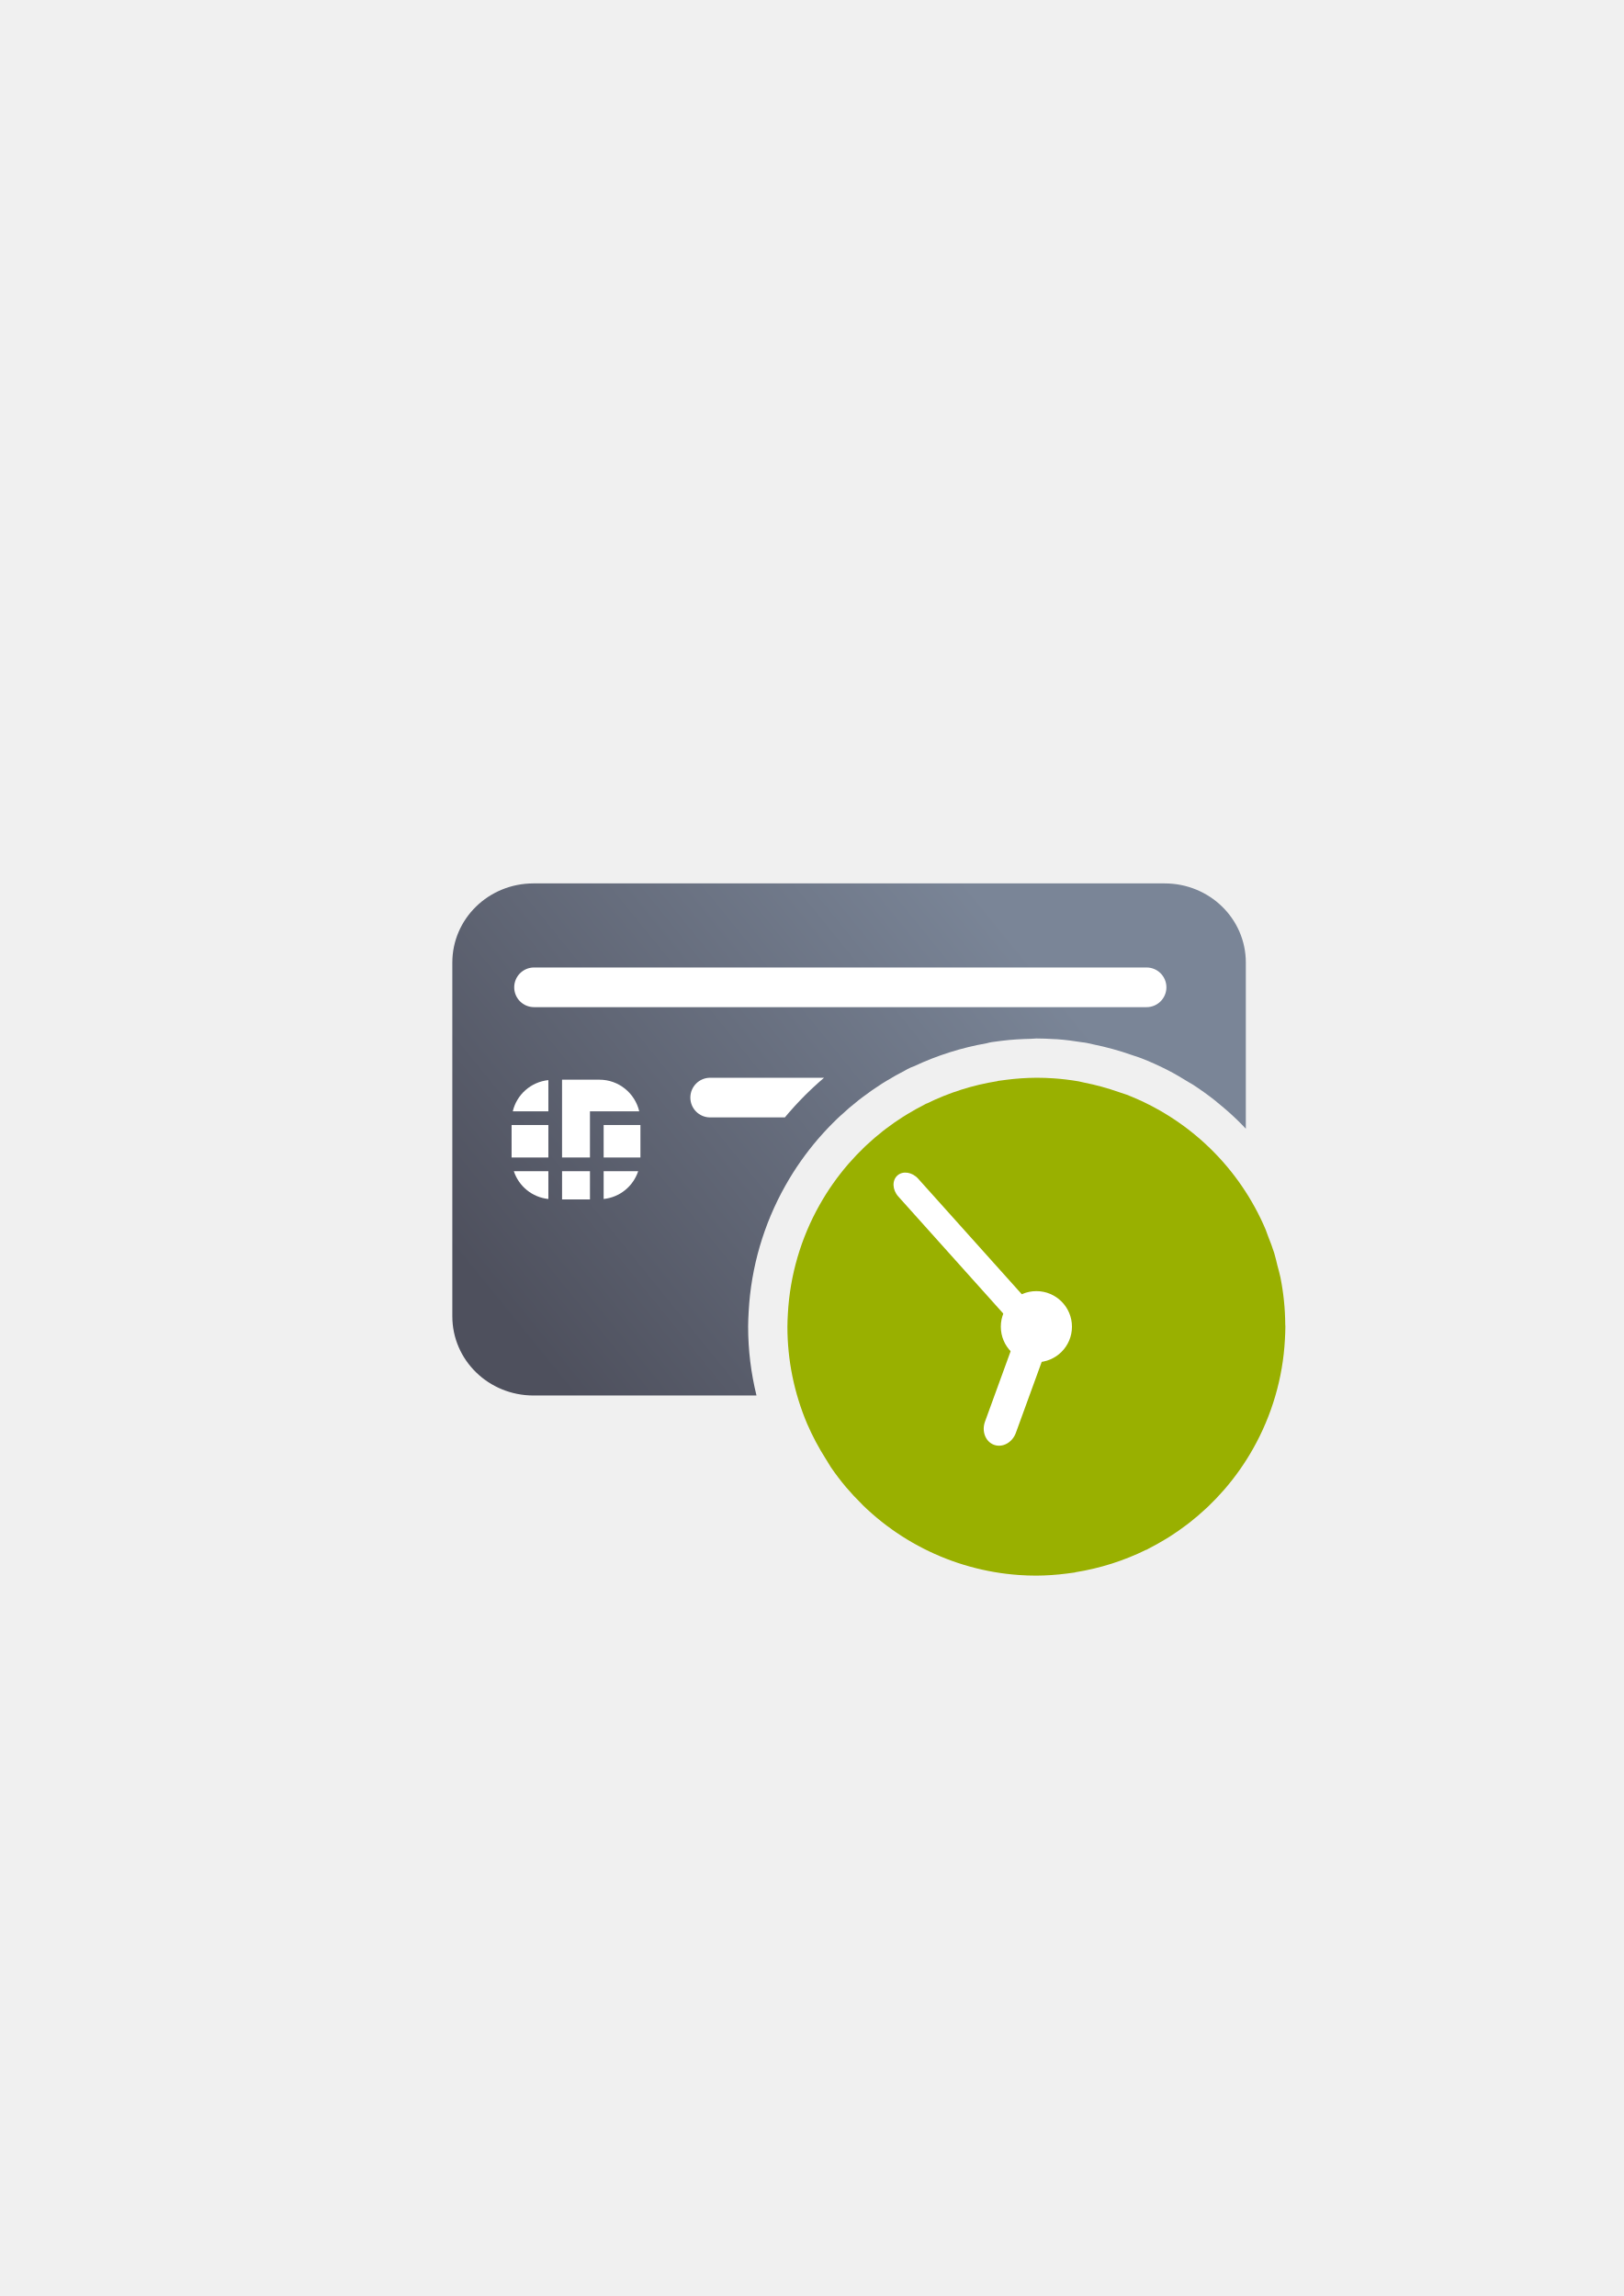
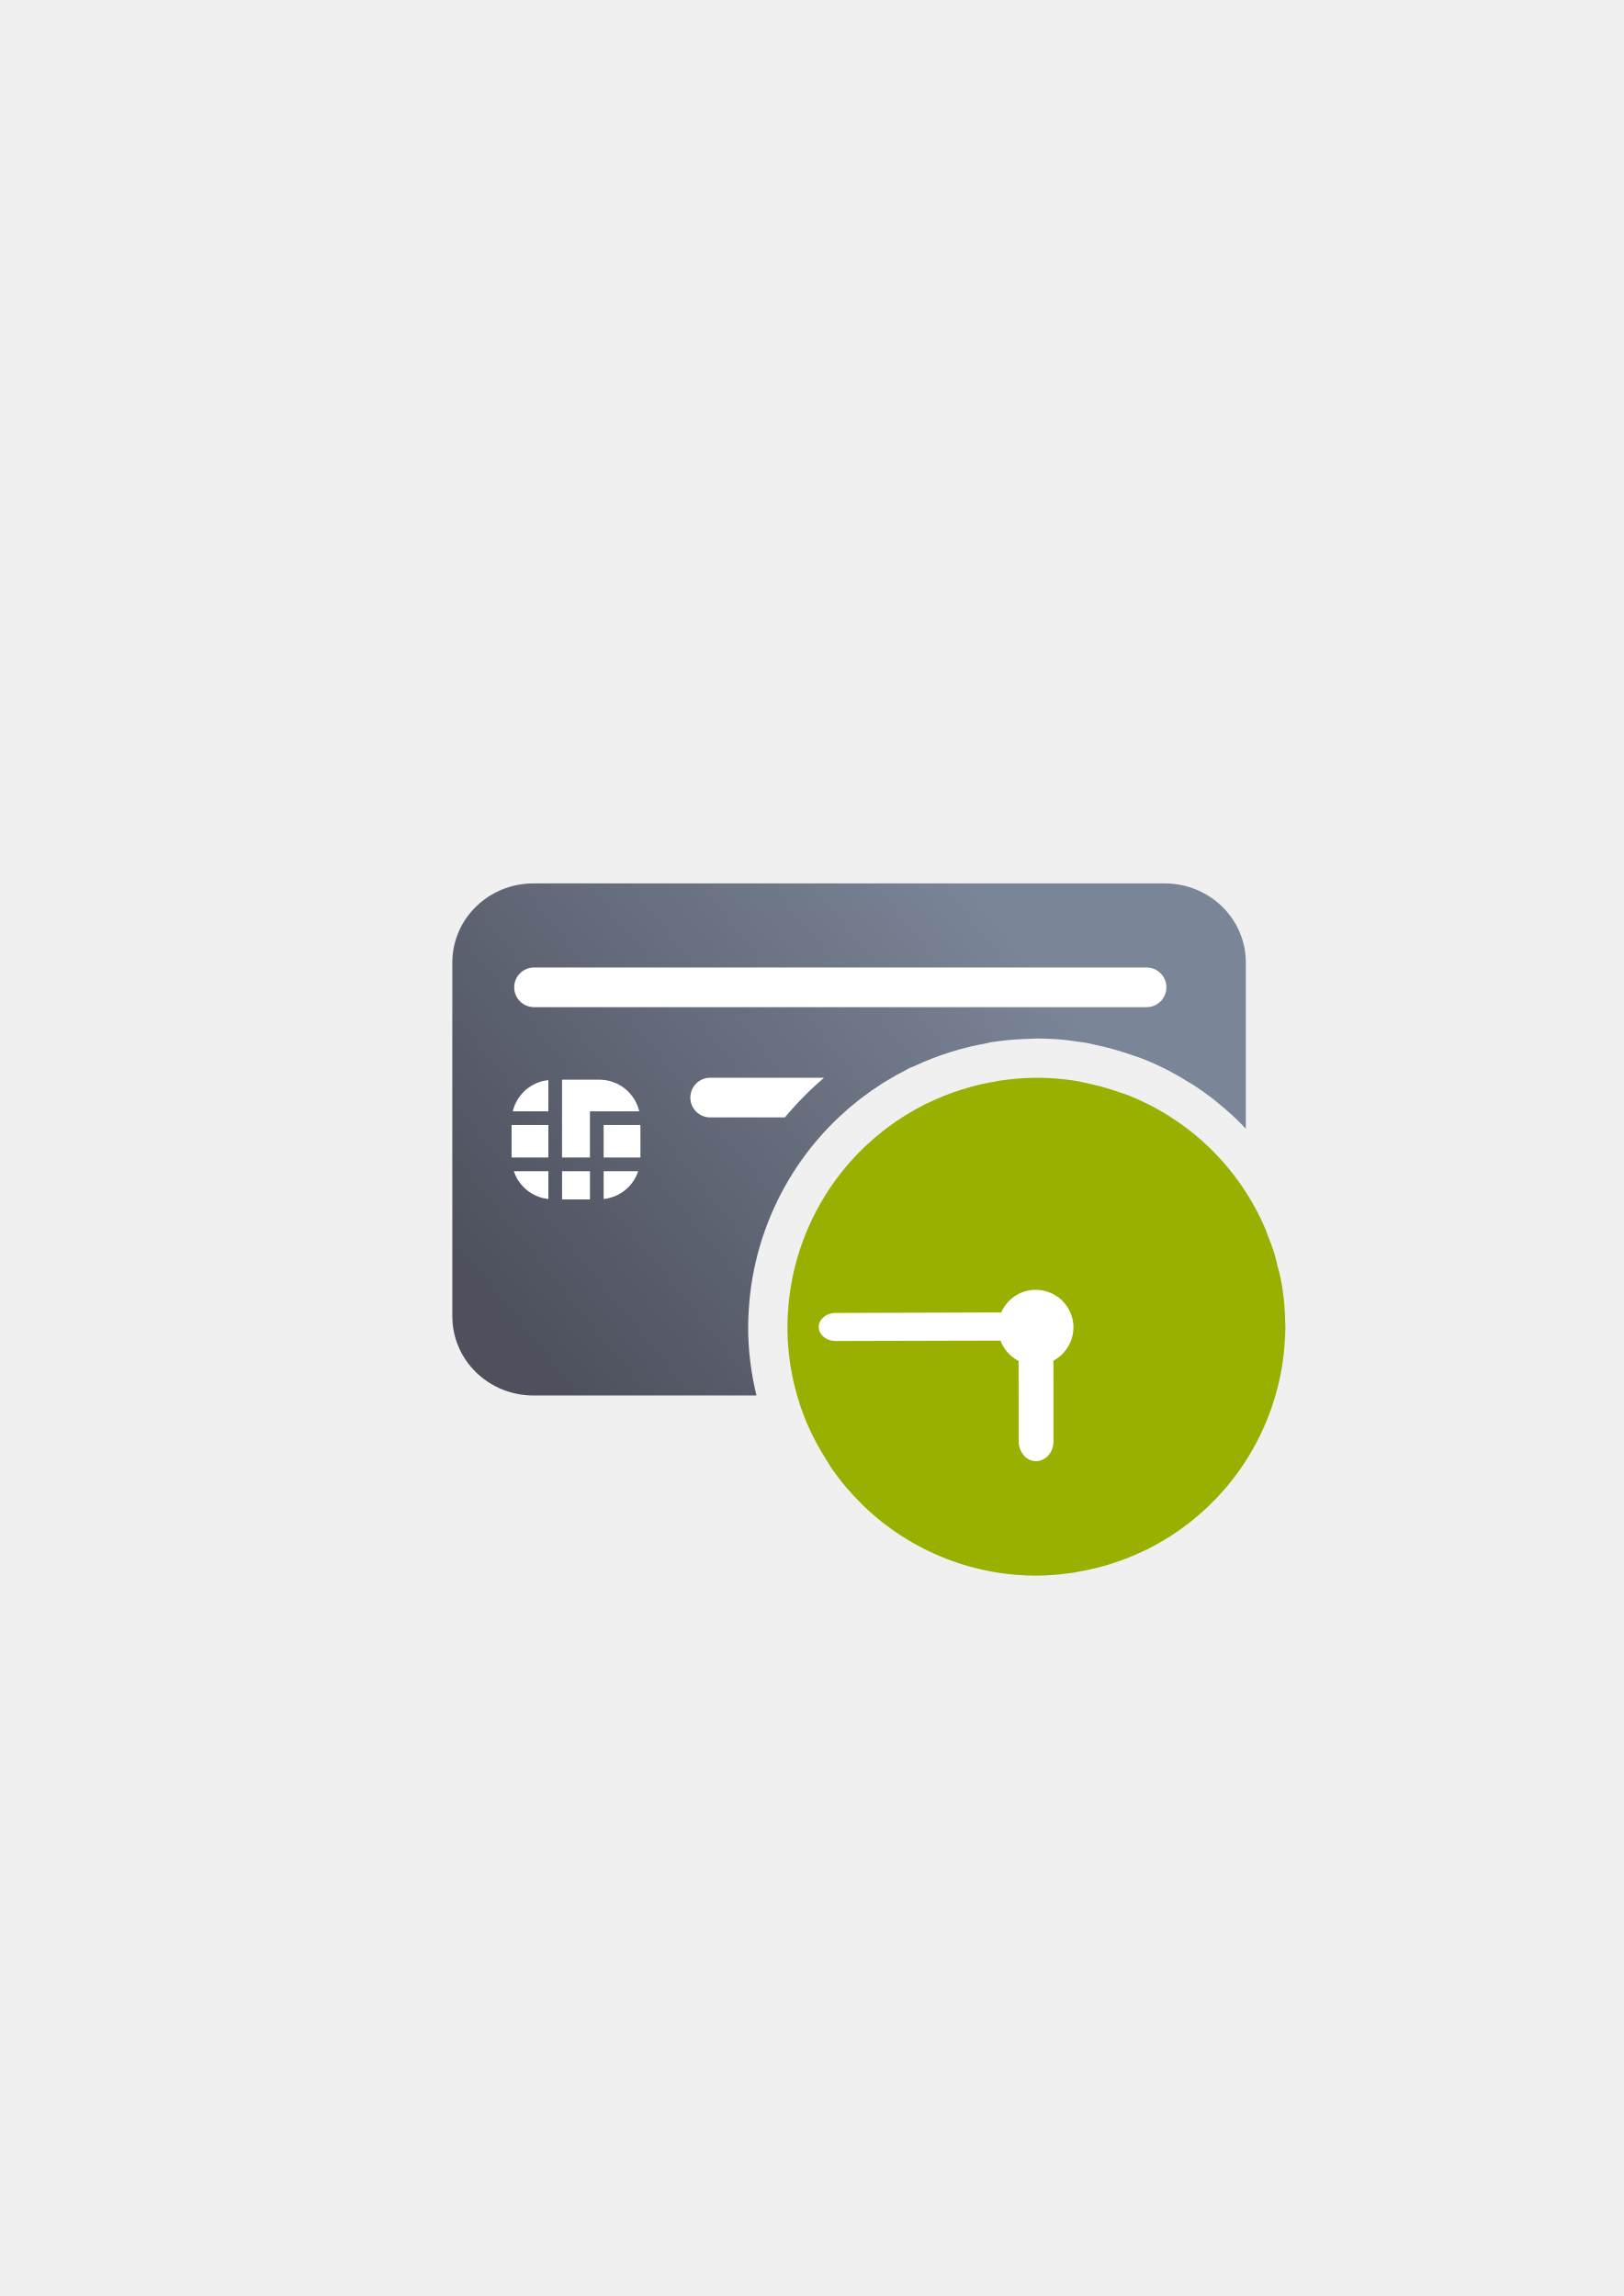
<svg xmlns="http://www.w3.org/2000/svg" xmlns:xlink="http://www.w3.org/1999/xlink" width="210mm" height="297mm" viewBox="0 0 744.094 1052.362" id="svg2" version="1.1">
  <defs id="defs4">
    <linearGradient xlink:href="#linearGradient4321" id="linearGradient4208" x1="226.846" y1="638.235" x2="454.331" y2="458.068" gradientUnits="userSpaceOnUse" gradientTransform="matrix(1.009587,0,0,0.9848049,-2.17526,-30.91457)" />
    <linearGradient id="linearGradient4321">
      <stop id="stop4323" offset="0" style="stop-color:#4e505d;stop-opacity:1;" />
      <stop id="stop4325" offset="1" style="stop-color:#7a8597;stop-opacity:1" />
    </linearGradient>
  </defs>
  <g id="layer1">
-     <g id="g4276">
-       <rect y="322.345" x="189.107" height="400" width="400" id="rect3336" style="fill:none;fill-rule:evenodd;stroke:none;stroke-width:1px;stroke-linecap:butt;stroke-linejoin:miter;stroke-opacity:1" />
-       <rect y="322.184" x="189.128" height="400" width="400" id="rect3336-4" style="fill:none;fill-rule:evenodd;stroke:none;stroke-width:1px;stroke-linecap:butt;stroke-linejoin:miter;stroke-opacity:1" />
-       <path id="rect3789" d="m 244.525,404.904 c -20.63,0 -37.238,16.199 -37.238,36.322 l 0,162.072 c 0,20.123 16.609,36.324 37.238,36.324 l 102.152,0 c -2.532,-10.298 -3.83,-20.886 -3.83,-31.541 a 18.002,18.002 0 0 1 0,-0.166 c 0.021,-2.276 0.104,-4.551 0.242,-6.822 1.106,-20.29 6.877,-40.054 16.867,-57.75 a 18.002,18.002 0 0 0 0.002,-0.002 c 2.126,-3.777 4.437,-7.448 6.924,-10.998 a 18.002,18.002 0 0 1 0.104,-0.145 c 0.057,-0.079 0.113,-0.158 0.17,-0.236 2.415,-3.423 4.991,-6.728 7.721,-9.906 a 18.002,18.002 0 0 1 0.084,-0.098 c 0.166,-0.19 0.333,-0.381 0.5,-0.57 l 0.004,-0.004 c 2.643,-3.035 5.424,-5.947 8.332,-8.729 a 18.002,18.002 0 0 1 0.092,-0.09 c 0.328,-0.309 0.658,-0.615 0.988,-0.92 2.788,-2.609 5.688,-5.096 8.691,-7.453 a 18.002,18.002 0 0 1 0.1,-0.078 c 0.526,-0.407 1.054,-0.808 1.586,-1.207 0.008,-0.006 0.017,-0.012 0.025,-0.018 2.869,-2.179 5.822,-4.24 8.859,-6.178 a 18.002,18.002 0 0 1 0.121,-0.076 c 0.735,-0.461 1.477,-0.913 2.221,-1.359 2.689,-1.639 5.441,-3.169 8.24,-4.611 0.389,-0.22 0.778,-0.439 1.17,-0.654 a 18.002,18.002 0 0 1 2.949,-1.289 c 10.615,-4.987 21.834,-8.54 33.387,-10.562 a 18.002,18.002 0 0 1 2.264,-0.512 c 1.442,-0.217 2.889,-0.407 4.338,-0.576 4.645,-0.6 9.324,-0.85 14.006,-0.953 a 18.002,18.002 0 0 1 0.551,-0.059 l -0.006,0.021 c 0.405,-0.007 0.807,-0.078 1.213,-0.082 a 18.002,18.002 0 0 1 0.352,-0.018 c 2.693,9e-5 5.383,0.121 8.07,0.285 l 1.273,0.045 a 18.002,18.002 0 0 1 0.004,0 c 3.905,0.277 7.788,0.794 11.652,1.416 a 18.002,18.002 0 0 1 0.941,0.113 c 0.17,0.029 0.342,0.033 0.512,0.062 l -0.27,-0.023 a 18.002,18.002 0 0 1 0.965,0.156 c 0.966,0.206 1.929,0.423 2.891,0.65 6.001,1.217 11.914,2.838 17.689,4.875 l 0.01,0.004 c 1.195,0.382 2.387,0.772 3.57,1.188 l -0.119,-0.019 a 18.002,18.002 0 0 1 0.68,0.225 c 4.097,1.593 8.113,3.392 12.031,5.385 0.006,0.003 0.013,0.005 0.019,0.008 a 18.002,18.002 0 0 1 0.006,0.004 c 3.386,1.724 6.658,3.661 9.883,5.67 a 18.002,18.002 0 0 1 0.008,0.004 18.002,18.002 0 0 1 1.561,0.895 c 3.705,2.379 7.291,4.944 10.74,7.682 a 18.002,18.002 0 0 0 0.002,0.002 18.002,18.002 0 0 1 0.762,0.668 c 3.164,2.551 6.238,5.213 9.154,8.045 a 18.002,18.002 0 0 0 0.002,0 18.002,18.002 0 0 1 0.019,0.021 c 1.34,1.302 2.645,2.638 3.928,3.996 l 0,-76.111 c 0,-20.123 -16.607,-36.322 -37.236,-36.322 l -289.166,0 z M 475.033,511.986 c -3.885,0.029 -7.764,0.293 -11.617,0.791 a 18.002,18.002 0 0 1 -0.25,0.029 c -0.774,0.089 -1.545,0.201 -2.316,0.309 a 18.002,18.002 0 0 1 -0.867,0.182 c -9.537,1.508 -18.793,4.445 -27.455,8.711 a 18.002,18.002 0 0 1 -0.631,0.289 18.002,18.002 0 0 1 -0.234,0.125 c -2.203,1.12 -4.361,2.323 -6.471,3.609 a 18.002,18.002 0 0 1 -0.127,0.076 c -0.532,0.319 -1.062,0.644 -1.588,0.973 -2.207,1.409 -4.357,2.906 -6.441,4.49 a 18.002,18.002 0 0 1 -0.107,0.082 c -0.393,0.294 -0.783,0.592 -1.172,0.893 -2.171,1.706 -4.267,3.502 -6.283,5.389 a 18.002,18.002 0 0 1 -0.1,0.092 c -0.24,0.221 -0.479,0.444 -0.717,0.668 -2.11,2.018 -4.126,4.132 -6.043,6.334 a 18.002,18.002 0 0 1 -0.084,0.096 c -0.114,0.129 -0.229,0.259 -0.342,0.389 -0.005,0.005 -0.008,0.011 -0.012,0.016 -1.981,2.307 -3.852,4.705 -5.605,7.189 a 18.002,18.002 0 0 1 -0.104,0.148 c -0.039,0.054 -0.078,0.108 -0.117,0.162 -1.802,2.574 -3.478,5.234 -5.02,7.973 a 18.002,18.002 0 0 1 -0.34,0.578 l 0.316,-0.535 c -7.273,12.882 -11.472,27.267 -12.273,42.039 a 18.002,18.002 0 0 1 -0.008,0.135 c -0.101,1.635 -0.159,3.274 -0.176,4.912 0.005,10.737 1.816,21.38 5.33,31.494 l 149.512,0 c 20.385,0 36.832,-15.822 37.219,-35.613 -0.2,-4.99 -0.787,-9.958 -1.758,-14.859 -0.332,-1.43 -0.69,-2.855 -1.088,-4.268 a 18.002,18.002 0 0 1 -0.221,-0.865 c -0.336,-1.469 -0.715,-2.928 -1.119,-4.379 -0.697,-2.129 -1.458,-4.236 -2.303,-6.311 a 18.002,18.002 0 0 1 -0.318,-0.842 c -0.236,-0.675 -0.485,-1.346 -0.736,-2.016 -1.226,-2.883 -2.584,-5.708 -4.086,-8.457 a 18.002,18.002 0 0 1 -0.002,-0.006 c -0.002,-0.004 -0.006,-0.008 -0.008,-0.012 -1.534,-2.807 -3.206,-5.536 -5.012,-8.176 -1.806,-2.64 -3.743,-5.188 -5.803,-7.635 a 18.002,18.002 0 0 1 -0.012,-0.012 c -2.064,-2.45 -4.247,-4.796 -6.545,-7.027 a 18.002,18.002 0 0 1 -0.004,-0.002 c -2.298,-2.232 -4.704,-4.349 -7.213,-6.34 a 18.002,18.002 0 0 0 -0.002,0 c -2.504,-1.987 -5.107,-3.848 -7.797,-5.576 a 18.002,18.002 0 0 1 -0.019,-0.012 c -2.695,-1.731 -5.475,-3.326 -8.33,-4.779 l 0.113,0.057 a 18.002,18.002 0 0 1 -0.113,-0.059 c -2.793,-1.421 -5.658,-2.694 -8.576,-3.836 -0.884,-0.306 -1.77,-0.606 -2.662,-0.887 a 18.002,18.002 0 0 1 -0.592,-0.197 c -4.358,-1.537 -8.822,-2.757 -13.355,-3.652 a 18.002,18.002 0 0 1 -0.66,-0.145 c -0.535,-0.127 -1.07,-0.244 -1.607,-0.361 -3.092,-0.527 -6.207,-0.913 -9.336,-1.135 a 18.002,18.002 0 0 1 -0.006,0 c -2.232,-0.158 -4.47,-0.234 -6.707,-0.236 z" style="fill:url(#linearGradient4208);fill-opacity:1;stroke:none;stroke-width:16.954;stroke-linecap:round;stroke-linejoin:round;stroke-miterlimit:4;stroke-dasharray:none;stroke-dashoffset:0;stroke-opacity:1" />
-       <rect style="fill:#ffffff;fill-opacity:1" id="rect9" height="14.892" width="16.858" y="515.643" x="276.632" />
-       <rect style="fill:#ffffff;fill-opacity:1" id="rect11" height="14.892" width="16.856" y="515.643" x="234.445" />
-       <path style="fill:#ffffff;fill-opacity:1" id="path13" d="m 251.301,549.556 0,-12.74 -15.827,0 c 2.281,6.887 8.378,11.955 15.827,12.74 z" />
-       <rect style="fill:#ffffff;fill-opacity:1" id="rect15" height="12.938" width="12.786" y="536.816" x="257.577" />
-       <path style="fill:#ffffff;fill-opacity:1" id="path17" d="m 292.46,536.815 -15.828,0 0,12.74 c 7.449,-0.785 13.546,-5.853 15.828,-12.74 z" />
-       <path style="fill:#ffffff;fill-opacity:1" id="path19" d="m 270.362,509.371 3.141,0 3.129,0 16.312,0 c -1.954,-8.302 -9.367,-14.5 -18.272,-14.5 l -17.101,0 0,35.672 12.786,0 0,-21.172 0.005,0 z" />
-       <path style="fill:#ffffff;fill-opacity:1" id="path21" d="m 251.301,495.063 c -8.006,0.838 -14.504,6.63 -16.312,14.308 l 16.312,0 0,-14.308 z" />
-       <rect ry="9.09" y="443.444" x="235.647" height="18.18" width="298.88" id="rect4238" style="color:#252525;clip-rule:nonzero;display:inline;overflow:visible;visibility:visible;opacity:18000004;isolation:auto;mix-blend-mode:normal;color-interpolation:sRGB;color-interpolation-filters:linearRGB;solid-color:#252525;solid-opacity:1;fill:#ffffff;fill-opacity:1;fill-rule:nonzero;stroke:none;stroke-width:50;stroke-linecap:square;stroke-linejoin:round;stroke-miterlimit:4;stroke-dasharray:none;stroke-dashoffset:0;stroke-opacity:1;color-rendering:auto;image-rendering:auto;shape-rendering:auto;text-rendering:auto;enable-background:accumulate" />
-       <path id="rect4240" d="m 325.457,493.984 c -5.036,0 -9.09,4.054 -9.09,9.09 0,5.036 4.054,9.09 9.09,9.09 l 34.225,0 c 0.51,-0.613 1.018,-1.227 1.537,-1.832 0,0 0.002,-0.002 0.002,-0.002 0.044,-0.052 0.088,-0.103 0.133,-0.154 a 18.002,18.002 0 0 1 0.037,-0.043 c 0.168,-0.193 0.334,-0.382 0.498,-0.568 0.007,-0.008 0.015,-0.013 0.021,-0.021 0.002,-0.003 0.004,-0.006 0.006,-0.008 0.014,-0.016 0.029,-0.033 0.043,-0.049 a 18.002,18.002 0 0 1 0.012,-0.012 c 2.981,-3.418 6.114,-6.698 9.387,-9.828 a 18.002,18.002 0 0 1 0.184,-0.178 c 0.374,-0.353 0.717,-0.67 1.039,-0.967 1.651,-1.544 3.338,-3.049 5.057,-4.518 l -52.18,0 z m 157.689,0.299 c 0.49,0.035 0.959,0.134 1.447,0.176 -0.459,-0.041 -0.979,-0.143 -1.43,-0.176 l -0.018,0 z m -24.818,1.012 c -0.342,0.048 -0.699,0.086 -1.035,0.137 a 18.002,18.002 0 0 1 -1.613,0.379 c 0.5,-0.086 0.991,-0.214 1.492,-0.293 l -0.445,0.076 a 18.002,18.002 0 0 1 1.602,-0.299 z m 35.803,0.322 a 18.002,18.002 0 0 1 0.797,0.156 c -0.134,-0.029 -0.269,-0.061 -0.402,-0.09 a 18.002,18.002 0 0 1 -0.281,-0.053 c 0.209,0.038 -0.106,-0.016 -0.113,-0.014 z m 10.709,2.469 c 1.322,0.361 2.638,0.747 3.947,1.156 -1.308,-0.409 -2.626,-0.795 -3.947,-1.156 z m 3.947,1.156 c 1.309,0.409 2.61,0.842 3.904,1.299 l 0.002,0 c 0.17,0.053 0.303,0.103 0.469,0.156 a 18.002,18.002 0 0 1 -1.152,-0.416 l 0.676,0.256 c -1.292,-0.455 -2.591,-0.887 -3.898,-1.295 z m 7.066,2.35 a 18.002,18.002 0 0 1 0.664,0.244 c -0.062,-0.024 -0.121,-0.058 -0.184,-0.082 a 18.002,18.002 0 0 1 -0.045,-0.018 c -0.007,-0.003 -0.016,-0.005 -0.023,-0.008 -0.126,-0.044 -0.283,-0.092 -0.412,-0.137 z m -89.895,3.648 a 18.002,18.002 0 0 1 -1.41,0.553 18.002,18.002 0 0 1 -0.004,0.002 c -0.154,0.085 -0.319,0.179 -0.479,0.268 a 18.002,18.002 0 0 1 -0.227,0.139 l -0.381,0.203 a 18.002,18.002 0 0 1 1.115,-0.545 c 0.003,-0.002 0.007,-0.002 0.01,-0.004 0.451,-0.222 0.921,-0.399 1.375,-0.615 z m -12.049,6.592 c -0.029,0.018 -0.062,0.038 -0.092,0.057 -0.009,0.006 -0.018,0.013 -0.027,0.019 a 18.002,18.002 0 0 1 0.119,-0.076 z" style="color:#252525;clip-rule:nonzero;display:inline;overflow:visible;visibility:visible;opacity:18000004;isolation:auto;mix-blend-mode:normal;color-interpolation:sRGB;color-interpolation-filters:linearRGB;solid-color:#252525;solid-opacity:1;fill:#ffffff;fill-opacity:1;fill-rule:nonzero;stroke:none;stroke-width:50;stroke-linecap:square;stroke-linejoin:round;stroke-miterlimit:4;stroke-dasharray:none;stroke-dashoffset:0;stroke-opacity:1;color-rendering:auto;image-rendering:auto;shape-rendering:auto;text-rendering:auto;enable-background:accumulate" />
-       <g id="g4182">
-         <path style="opacity:1;fill:#99b000;fill-opacity:1;stroke:none;stroke-width:16;stroke-linecap:round;stroke-linejoin:round;stroke-miterlimit:4;stroke-dasharray:none;stroke-opacity:1" d="m 474.946,493.984 a 114.099,114.099 0 0 0 -0.023,0.002 114.099,114.099 0 0 0 -13.816,0.94 114.099,114.099 0 0 0 -3.935,0.523 l 0,0.071 A 114.099,114.099 0 0 0 424.574,505.861 l 0,-0.081 a 114.099,114.099 0 0 0 -1.07,0.597 114.099,114.099 0 0 0 -7.683,4.286 114.099,114.099 0 0 0 -2.001,1.226 114.099,114.099 0 0 0 -7.676,5.351 114.099,114.099 0 0 0 -1.462,1.113 114.099,114.099 0 0 0 -7.508,6.438 114.099,114.099 0 0 0 -0.938,0.874 114.099,114.099 0 0 0 -7.199,7.543 114.099,114.099 0 0 0 -0.505,0.576 114.099,114.099 0 0 0 -6.669,8.557 114.099,114.099 0 0 0 -0.238,0.332 114.099,114.099 0 0 0 -5.98,9.498 114.099,114.099 0 0 0 -0.014,0.023 114.099,114.099 0 0 0 -14.572,49.914 114.099,114.099 0 0 0 -0.212,5.975 114.099,114.099 0 0 0 9.007,44.432 114.099,114.099 0 0 0 8.656,16.298 114.099,114.099 0 0 0 2.266,3.695 114.099,114.099 0 0 0 0,0.002 114.099,114.099 0 0 0 6.902,9.078 114.099,114.099 0 0 0 7.241,7.775 114.099,114.099 0 0 0 0.532,0.57 114.099,114.099 0 0 0 0.002,0.002 114.099,114.099 0 0 0 17.845,14.161 114.099,114.099 0 0 0 9.892,5.675 114.099,114.099 0 0 0 0.002,0 114.099,114.099 0 0 0 10.41,4.659 114.099,114.099 0 0 0 21.951,6.095 114.099,114.099 0 0 0 11.321,1.374 114.099,114.099 0 0 0 0.002,0 114.099,114.099 0 0 0 8.071,0.286 114.099,114.099 0 0 0 13.855,-0.943 114.099,114.099 0 0 0 3.919,-0.521 l 0,-0.071 a 114.099,114.099 0 0 0 32.597,-10.342 l 0,0.081 a 114.099,114.099 0 0 0 1.074,-0.599 114.099,114.099 0 0 0 7.672,-4.281 114.099,114.099 0 0 0 2.01,-1.231 114.099,114.099 0 0 0 7.684,-5.357 114.099,114.099 0 0 0 1.445,-1.099 114.099,114.099 0 0 0 7.503,-6.434 114.099,114.099 0 0 0 0.961,-0.894 114.099,114.099 0 0 0 7.158,-7.501 114.099,114.099 0 0 0 0.555,-0.632 114.099,114.099 0 0 0 6.655,-8.539 114.099,114.099 0 0 0 0.23,-0.32 114.099,114.099 0 0 0 5.985,-9.505 114.099,114.099 0 0 0 0.005,-0.009 114.099,114.099 0 0 0 0.005,-0.009 114.099,114.099 0 0 0 14.574,-49.918 114.099,114.099 0 0 0 0.212,-5.975 114.099,114.099 0 0 0 -0.057,-1.141 114.099,114.099 0 0 0 -2.218,-21.531 114.099,114.099 0 0 0 -1.379,-5.406 114.099,114.099 0 0 0 -1.441,-5.641 114.099,114.099 0 0 0 -2.856,-7.824 114.099,114.099 0 0 0 -1.054,-2.889 114.099,114.099 0 0 0 -0.002,-0.004 114.099,114.099 0 0 0 -4.959,-10.267 114.099,114.099 0 0 0 -0.002,-0.004 114.099,114.099 0 0 0 -5.959,-9.721 114.099,114.099 0 0 0 -0.002,-0.002 114.099,114.099 0 0 0 -6.9,-9.078 114.099,114.099 0 0 0 -0.002,-0.002 114.099,114.099 0 0 0 -7.773,-8.343 114.099,114.099 0 0 0 -0.002,-0.002 114.099,114.099 0 0 0 -8.566,-7.525 114.099,114.099 0 0 0 -0.002,-0.002 114.099,114.099 0 0 0 -9.276,-6.634 114.099,114.099 0 0 0 -0.002,0 114.099,114.099 0 0 0 -9.89,-5.675 114.099,114.099 0 0 0 -0.004,-0.002 114.099,114.099 0 0 0 -10.408,-4.657 114.099,114.099 0 0 0 -0.002,0 114.099,114.099 0 0 0 -3.596,-1.196 114.099,114.099 0 0 0 -15.856,-4.338 114.099,114.099 0 0 0 -2.497,-0.562 114.099,114.099 0 0 0 -0.002,0 114.099,114.099 0 0 0 -11.319,-1.374 114.099,114.099 0 0 0 -0.004,0 114.099,114.099 0 0 0 -8.071,-0.286 z" id="path4188" />
-         <circle r="16.3" cy="608.084" cx="474.947" id="path4190" style="opacity:1;fill:#ffffff;fill-opacity:1;stroke:none;stroke-width:16;stroke-linecap:round;stroke-linejoin:round;stroke-miterlimit:4;stroke-dasharray:none;stroke-opacity:1" />
-         <rect rx="7.447" transform="matrix(0.6675763,0.7445414,-0.7445414,0.6675763,0,0)" ry="6.115" y="47.377" x="675.69" height="12.229" width="93.889" id="rect4192" style="opacity:1;fill:#ffffff;fill-opacity:1;stroke:none;stroke-width:16;stroke-linecap:round;stroke-linejoin:round;stroke-miterlimit:4;stroke-dasharray:none;stroke-opacity:1" />
-         <rect transform="matrix(-0.9396926,-0.3420202,-0.3420202,0.9396926,0,0)" rx="7.525" ry="8.584" y="408.822" x="-662.083" height="57.667" width="15.051" id="rect4194" style="opacity:1;fill:#ffffff;fill-opacity:1;stroke:none;stroke-width:16;stroke-linecap:round;stroke-linejoin:round;stroke-miterlimit:4;stroke-dasharray:none;stroke-opacity:1" />
-       </g>
+     <rect style="fill:none;fill-rule:evenodd;stroke:none;stroke-width:1px;stroke-linecap:butt;stroke-linejoin:miter;stroke-opacity:1" id="rect3336" width="400" height="400" x="189.107" y="322.345" />
+     <rect style="fill:none;fill-rule:evenodd;stroke:none;stroke-width:1px;stroke-linecap:butt;stroke-linejoin:miter;stroke-opacity:1" id="rect3336-4" width="400" height="400" x="189.128" y="322.184" />
+     <path style="fill:url(#linearGradient4208);fill-opacity:1;stroke:none;stroke-width:16.954;stroke-linecap:round;stroke-linejoin:round;stroke-miterlimit:4;stroke-dasharray:none;stroke-dashoffset:0;stroke-opacity:1" d="m 244.525,404.904 c -20.63,0 -37.238,16.199 -37.238,36.322 l 0,162.072 c 0,20.123 16.609,36.324 37.238,36.324 l 102.152,0 c -2.532,-10.298 -3.83,-20.886 -3.83,-31.541 a 18.002,18.002 0 0 1 0,-0.166 c 0.021,-2.276 0.104,-4.551 0.242,-6.822 1.106,-20.29 6.877,-40.054 16.867,-57.75 a 18.002,18.002 0 0 0 0.002,-0.002 c 2.126,-3.777 4.437,-7.448 6.924,-10.998 a 18.002,18.002 0 0 1 0.104,-0.145 c 0.057,-0.079 0.113,-0.158 0.17,-0.236 2.415,-3.423 4.991,-6.728 7.721,-9.906 a 18.002,18.002 0 0 1 0.084,-0.098 c 0.166,-0.19 0.333,-0.381 0.5,-0.57 l 0.004,-0.004 c 2.643,-3.035 5.424,-5.947 8.332,-8.729 a 18.002,18.002 0 0 1 0.092,-0.09 c 0.328,-0.309 0.658,-0.615 0.988,-0.92 2.788,-2.609 5.688,-5.096 8.691,-7.453 a 18.002,18.002 0 0 1 0.1,-0.078 c 0.526,-0.407 1.054,-0.808 1.586,-1.207 0.008,-0.006 0.017,-0.012 0.025,-0.018 2.869,-2.179 5.822,-4.24 8.859,-6.178 a 18.002,18.002 0 0 1 0.121,-0.076 c 0.735,-0.461 1.477,-0.913 2.221,-1.359 2.689,-1.639 5.441,-3.169 8.24,-4.611 0.389,-0.22 0.778,-0.439 1.17,-0.654 a 18.002,18.002 0 0 1 2.949,-1.289 c 10.615,-4.987 21.834,-8.54 33.387,-10.562 a 18.002,18.002 0 0 1 2.264,-0.512 c 1.442,-0.217 2.889,-0.407 4.338,-0.576 4.645,-0.6 9.324,-0.85 14.006,-0.953 a 18.002,18.002 0 0 1 0.551,-0.059 l -0.006,0.021 c 0.405,-0.007 0.807,-0.078 1.213,-0.082 a 18.002,18.002 0 0 1 0.352,-0.018 c 2.693,9e-5 5.383,0.121 8.07,0.285 l 1.273,0.045 a 18.002,18.002 0 0 1 0.004,0 c 3.905,0.277 7.788,0.794 11.652,1.416 a 18.002,18.002 0 0 1 0.941,0.113 c 0.17,0.029 0.342,0.033 0.512,0.062 l -0.27,-0.023 a 18.002,18.002 0 0 1 0.965,0.156 c 0.966,0.206 1.929,0.423 2.891,0.65 6.001,1.217 11.914,2.838 17.689,4.875 l 0.01,0.004 c 1.195,0.382 2.387,0.772 3.57,1.188 l -0.119,-0.019 a 18.002,18.002 0 0 1 0.68,0.225 c 4.097,1.593 8.113,3.392 12.031,5.385 0.006,0.003 0.013,0.005 0.019,0.008 a 18.002,18.002 0 0 1 0.006,0.004 c 3.386,1.724 6.658,3.661 9.883,5.67 a 18.002,18.002 0 0 1 0.008,0.004 18.002,18.002 0 0 1 1.561,0.895 c 3.705,2.379 7.291,4.944 10.74,7.682 a 18.002,18.002 0 0 0 0.002,0.002 18.002,18.002 0 0 1 0.762,0.668 c 3.164,2.551 6.238,5.213 9.154,8.045 a 18.002,18.002 0 0 0 0.002,0 18.002,18.002 0 0 1 0.019,0.021 c 1.34,1.302 2.645,2.638 3.928,3.996 l 0,-76.111 c 0,-20.123 -16.607,-36.322 -37.236,-36.322 l -289.166,0 z M 475.033,511.986 c -3.885,0.029 -7.764,0.293 -11.617,0.791 a 18.002,18.002 0 0 1 -0.25,0.029 c -0.774,0.089 -1.545,0.201 -2.316,0.309 a 18.002,18.002 0 0 1 -0.867,0.182 c -9.537,1.508 -18.793,4.445 -27.455,8.711 a 18.002,18.002 0 0 1 -0.631,0.289 18.002,18.002 0 0 1 -0.234,0.125 c -2.203,1.12 -4.361,2.323 -6.471,3.609 a 18.002,18.002 0 0 1 -0.127,0.076 c -0.532,0.319 -1.062,0.644 -1.588,0.973 -2.207,1.409 -4.357,2.906 -6.441,4.49 a 18.002,18.002 0 0 1 -0.107,0.082 c -0.393,0.294 -0.783,0.592 -1.172,0.893 -2.171,1.706 -4.267,3.502 -6.283,5.389 a 18.002,18.002 0 0 1 -0.1,0.092 c -0.24,0.221 -0.479,0.444 -0.717,0.668 -2.11,2.018 -4.126,4.132 -6.043,6.334 a 18.002,18.002 0 0 1 -0.084,0.096 c -0.114,0.129 -0.229,0.259 -0.342,0.389 -0.005,0.005 -0.008,0.011 -0.012,0.016 -1.981,2.307 -3.852,4.705 -5.605,7.189 a 18.002,18.002 0 0 1 -0.104,0.148 c -0.039,0.054 -0.078,0.108 -0.117,0.162 -1.802,2.574 -3.478,5.234 -5.02,7.973 a 18.002,18.002 0 0 1 -0.34,0.578 l 0.316,-0.535 c -7.273,12.882 -11.472,27.267 -12.273,42.039 a 18.002,18.002 0 0 1 -0.008,0.135 c -0.101,1.635 -0.159,3.274 -0.176,4.912 0.005,10.737 1.816,21.38 5.33,31.494 l 149.512,0 c 20.385,0 36.832,-15.822 37.219,-35.613 -0.2,-4.99 -0.787,-9.958 -1.758,-14.859 -0.332,-1.43 -0.69,-2.855 -1.088,-4.268 a 18.002,18.002 0 0 1 -0.221,-0.865 c -0.336,-1.469 -0.715,-2.928 -1.119,-4.379 -0.697,-2.129 -1.458,-4.236 -2.303,-6.311 a 18.002,18.002 0 0 1 -0.318,-0.842 c -0.236,-0.675 -0.485,-1.346 -0.736,-2.016 -1.226,-2.883 -2.584,-5.708 -4.086,-8.457 a 18.002,18.002 0 0 1 -0.002,-0.006 c -0.002,-0.004 -0.006,-0.008 -0.008,-0.012 -1.534,-2.807 -3.206,-5.536 -5.012,-8.176 -1.806,-2.64 -3.743,-5.188 -5.803,-7.635 a 18.002,18.002 0 0 1 -0.012,-0.012 c -2.064,-2.45 -4.247,-4.796 -6.545,-7.027 a 18.002,18.002 0 0 1 -0.004,-0.002 c -2.298,-2.232 -4.704,-4.349 -7.213,-6.34 a 18.002,18.002 0 0 0 -0.002,0 c -2.504,-1.987 -5.107,-3.848 -7.797,-5.576 a 18.002,18.002 0 0 1 -0.019,-0.012 c -2.695,-1.731 -5.475,-3.326 -8.33,-4.779 l 0.113,0.057 a 18.002,18.002 0 0 1 -0.113,-0.059 c -2.793,-1.421 -5.658,-2.694 -8.576,-3.836 -0.884,-0.306 -1.77,-0.606 -2.662,-0.887 a 18.002,18.002 0 0 1 -0.592,-0.197 c -4.358,-1.537 -8.822,-2.757 -13.355,-3.652 a 18.002,18.002 0 0 1 -0.66,-0.145 c -0.535,-0.127 -1.07,-0.244 -1.607,-0.361 -3.092,-0.527 -6.207,-0.913 -9.336,-1.135 a 18.002,18.002 0 0 1 -0.006,0 c -2.232,-0.158 -4.47,-0.234 -6.707,-0.236 z" id="rect3789" />
+     <rect x="276.632" y="515.643" width="16.858" height="14.892" id="rect9" style="fill:#ffffff;fill-opacity:1" />
+     <rect x="234.445" y="515.643" width="16.856" height="14.892" id="rect11" style="fill:#ffffff;fill-opacity:1" />
+     <path d="m 251.301,549.556 0,-12.74 -15.827,0 c 2.281,6.887 8.378,11.955 15.827,12.74 z" id="path13" style="fill:#ffffff;fill-opacity:1" />
+     <rect x="257.577" y="536.816" width="12.786" height="12.938" id="rect15" style="fill:#ffffff;fill-opacity:1" />
+     <path d="m 292.46,536.815 -15.828,0 0,12.74 c 7.449,-0.785 13.546,-5.853 15.828,-12.74 z" id="path17" style="fill:#ffffff;fill-opacity:1" />
+     <path d="m 270.362,509.371 3.141,0 3.129,0 16.312,0 c -1.954,-8.302 -9.367,-14.5 -18.272,-14.5 l -17.101,0 0,35.672 12.786,0 0,-21.172 0.005,0 z" id="path19" style="fill:#ffffff;fill-opacity:1" />
+     <path d="m 251.301,495.063 c -8.006,0.838 -14.504,6.63 -16.312,14.308 l 16.312,0 0,-14.308 z" id="path21" style="fill:#ffffff;fill-opacity:1" />
+     <rect style="color:#252525;clip-rule:nonzero;display:inline;overflow:visible;visibility:visible;opacity:1;isolation:auto;mix-blend-mode:normal;color-interpolation:sRGB;color-interpolation-filters:linearRGB;solid-color:#252525;solid-opacity:1;fill:#ffffff;fill-opacity:1;fill-rule:nonzero;stroke:none;stroke-width:50;stroke-linecap:square;stroke-linejoin:round;stroke-miterlimit:4;stroke-dasharray:none;stroke-dashoffset:0;stroke-opacity:1;color-rendering:auto;image-rendering:auto;shape-rendering:auto;text-rendering:auto;enable-background:accumulate" id="rect4238" width="298.88" height="18.18" x="235.647" y="443.444" ry="9.09" />
+     <path style="color:#252525;clip-rule:nonzero;display:inline;overflow:visible;visibility:visible;opacity:1;isolation:auto;mix-blend-mode:normal;color-interpolation:sRGB;color-interpolation-filters:linearRGB;solid-color:#252525;solid-opacity:1;fill:#ffffff;fill-opacity:1;fill-rule:nonzero;stroke:none;stroke-width:50;stroke-linecap:square;stroke-linejoin:round;stroke-miterlimit:4;stroke-dasharray:none;stroke-dashoffset:0;stroke-opacity:1;color-rendering:auto;image-rendering:auto;shape-rendering:auto;text-rendering:auto;enable-background:accumulate" d="m 325.457,493.984 c -5.036,0 -9.09,4.054 -9.09,9.09 0,5.036 4.054,9.09 9.09,9.09 l 34.225,0 c 0.51,-0.613 1.018,-1.227 1.537,-1.832 0,0 0.002,-0.002 0.002,-0.002 0.044,-0.052 0.088,-0.103 0.133,-0.154 a 18.002,18.002 0 0 1 0.037,-0.043 c 0.168,-0.193 0.334,-0.382 0.498,-0.568 0.007,-0.008 0.015,-0.013 0.021,-0.021 0.002,-0.003 0.004,-0.006 0.006,-0.008 0.014,-0.016 0.029,-0.033 0.043,-0.049 a 18.002,18.002 0 0 1 0.012,-0.012 c 2.981,-3.418 6.114,-6.698 9.387,-9.828 a 18.002,18.002 0 0 1 0.184,-0.178 c 0.374,-0.353 0.717,-0.67 1.039,-0.967 1.651,-1.544 3.338,-3.049 5.057,-4.518 l -52.18,0 z m 157.689,0.299 c 0.49,0.035 0.959,0.134 1.447,0.176 -0.459,-0.041 -0.979,-0.143 -1.43,-0.176 l -0.018,0 z m -24.818,1.012 c -0.342,0.048 -0.699,0.086 -1.035,0.137 a 18.002,18.002 0 0 1 -1.613,0.379 c 0.5,-0.086 0.991,-0.214 1.492,-0.293 l -0.445,0.076 a 18.002,18.002 0 0 1 1.602,-0.299 z m 35.803,0.322 a 18.002,18.002 0 0 1 0.797,0.156 c -0.134,-0.029 -0.269,-0.061 -0.402,-0.09 a 18.002,18.002 0 0 1 -0.281,-0.053 c 0.209,0.038 -0.106,-0.016 -0.113,-0.014 z m 10.709,2.469 c 1.322,0.361 2.638,0.747 3.947,1.156 -1.308,-0.409 -2.626,-0.795 -3.947,-1.156 z m 3.947,1.156 c 1.309,0.409 2.61,0.842 3.904,1.299 l 0.002,0 c 0.17,0.053 0.303,0.103 0.469,0.156 a 18.002,18.002 0 0 1 -1.152,-0.416 l 0.676,0.256 c -1.292,-0.455 -2.591,-0.887 -3.898,-1.295 z m 7.066,2.35 a 18.002,18.002 0 0 1 0.664,0.244 c -0.062,-0.024 -0.121,-0.058 -0.184,-0.082 a 18.002,18.002 0 0 1 -0.045,-0.018 c -0.007,-0.003 -0.016,-0.005 -0.023,-0.008 -0.126,-0.044 -0.283,-0.092 -0.412,-0.137 z m -89.895,3.648 a 18.002,18.002 0 0 1 -1.41,0.553 18.002,18.002 0 0 1 -0.004,0.002 c -0.154,0.085 -0.319,0.179 -0.479,0.268 a 18.002,18.002 0 0 1 -0.227,0.139 l -0.381,0.203 a 18.002,18.002 0 0 1 1.115,-0.545 c 0.003,-0.002 0.007,-0.002 0.01,-0.004 0.451,-0.222 0.921,-0.399 1.375,-0.615 z m -12.049,6.592 c -0.029,0.018 -0.062,0.038 -0.092,0.057 -0.009,0.006 -0.018,0.013 -0.027,0.019 a 18.002,18.002 0 0 1 0.119,-0.076 z" id="rect4240" />
+     <path style="opacity:1;fill:#99b000;fill-opacity:1;stroke:none;stroke-width:16;stroke-linecap:round;stroke-linejoin:round;stroke-miterlimit:4;stroke-dasharray:none;stroke-opacity:1" d="m 474.946,493.984 a 114.099,114.099 0 0 0 -0.023,0.002 114.099,114.099 0 0 0 -13.816,0.94 114.099,114.099 0 0 0 -3.935,0.523 l 0,0.071 A 114.099,114.099 0 0 0 424.574,505.861 l 0,-0.081 a 114.099,114.099 0 0 0 -1.07,0.597 114.099,114.099 0 0 0 -7.683,4.286 114.099,114.099 0 0 0 -2.001,1.226 114.099,114.099 0 0 0 -7.676,5.351 114.099,114.099 0 0 0 -1.462,1.113 114.099,114.099 0 0 0 -7.508,6.438 114.099,114.099 0 0 0 -0.938,0.874 114.099,114.099 0 0 0 -7.199,7.543 114.099,114.099 0 0 0 -0.505,0.576 114.099,114.099 0 0 0 -6.669,8.557 114.099,114.099 0 0 0 -0.238,0.332 114.099,114.099 0 0 0 -5.98,9.498 114.099,114.099 0 0 0 -0.014,0.023 114.099,114.099 0 0 0 -14.572,49.914 114.099,114.099 0 0 0 -0.212,5.975 114.099,114.099 0 0 0 9.007,44.432 114.099,114.099 0 0 0 8.656,16.298 114.099,114.099 0 0 0 2.266,3.695 114.099,114.099 0 0 0 0,0.002 114.099,114.099 0 0 0 6.902,9.078 114.099,114.099 0 0 0 7.241,7.775 114.099,114.099 0 0 0 0.532,0.57 114.099,114.099 0 0 0 0.002,0.002 114.099,114.099 0 0 0 17.845,14.161 114.099,114.099 0 0 0 9.892,5.675 114.099,114.099 0 0 0 0.002,0 114.099,114.099 0 0 0 10.41,4.659 114.099,114.099 0 0 0 21.951,6.095 114.099,114.099 0 0 0 11.321,1.374 114.099,114.099 0 0 0 0.002,0 114.099,114.099 0 0 0 8.071,0.286 114.099,114.099 0 0 0 13.855,-0.943 114.099,114.099 0 0 0 3.919,-0.521 l 0,-0.071 a 114.099,114.099 0 0 0 32.597,-10.342 l 0,0.081 a 114.099,114.099 0 0 0 1.074,-0.599 114.099,114.099 0 0 0 7.672,-4.281 114.099,114.099 0 0 0 2.01,-1.231 114.099,114.099 0 0 0 7.684,-5.357 114.099,114.099 0 0 0 1.445,-1.099 114.099,114.099 0 0 0 7.503,-6.434 114.099,114.099 0 0 0 0.961,-0.894 114.099,114.099 0 0 0 7.158,-7.501 114.099,114.099 0 0 0 0.555,-0.632 114.099,114.099 0 0 0 6.655,-8.539 114.099,114.099 0 0 0 0.23,-0.32 114.099,114.099 0 0 0 5.985,-9.505 114.099,114.099 0 0 0 0.005,-0.009 114.099,114.099 0 0 0 0.005,-0.009 114.099,114.099 0 0 0 14.574,-49.918 114.099,114.099 0 0 0 0.212,-5.975 114.099,114.099 0 0 0 -0.057,-1.141 114.099,114.099 0 0 0 -2.218,-21.531 114.099,114.099 0 0 0 -1.379,-5.406 114.099,114.099 0 0 0 -1.441,-5.641 114.099,114.099 0 0 0 -2.856,-7.824 114.099,114.099 0 0 0 -1.054,-2.889 114.099,114.099 0 0 0 -0.002,-0.004 114.099,114.099 0 0 0 -4.959,-10.267 114.099,114.099 0 0 0 -0.002,-0.004 114.099,114.099 0 0 0 -5.959,-9.721 114.099,114.099 0 0 0 -0.002,-0.002 114.099,114.099 0 0 0 -6.9,-9.078 114.099,114.099 0 0 0 -0.002,-0.002 114.099,114.099 0 0 0 -7.773,-8.343 114.099,114.099 0 0 0 -0.002,-0.002 114.099,114.099 0 0 0 -8.566,-7.525 114.099,114.099 0 0 0 -0.002,-0.002 114.099,114.099 0 0 0 -9.276,-6.634 114.099,114.099 0 0 0 -0.002,0 114.099,114.099 0 0 0 -9.89,-5.675 114.099,114.099 0 0 0 -0.004,-0.002 114.099,114.099 0 0 0 -10.408,-4.657 114.099,114.099 0 0 0 -0.002,0 114.099,114.099 0 0 0 -3.596,-1.196 114.099,114.099 0 0 0 -15.856,-4.338 114.099,114.099 0 0 0 -2.497,-0.562 114.099,114.099 0 0 0 -0.002,0 114.099,114.099 0 0 0 -11.319,-1.374 114.099,114.099 0 0 0 -0.004,0 114.099,114.099 0 0 0 -8.071,-0.286 z" id="path4188" />
+     <g transform="translate(5.386194,6.788031)" id="g4165">
+       <path style="fill:#ffffff;fill-opacity:1;fill-rule:nonzero;stroke:none" d="m 486.54,601.603 c 0,9.521 -7.776,17.297 -17.297,17.297 -9.521,0 -17.217,-7.776 -17.217,-17.297 0,-9.521 7.696,-17.217 17.217,-17.217 9.521,0 17.297,7.696 17.297,17.217 z" id="path4171" />
+       <path style="fill:#ffffff;fill-opacity:1;fill-rule:nonzero;stroke:none" d="m 377.664,594.992 83.594,-0.26 c 4.381,-0.076 7.875,2.849 7.924,6.387 -0.009,3.592 -3.53,6.449 -7.911,6.525 l -83.536,0.205 c -4.381,0.076 -7.875,-2.849 -7.924,-6.387 0.009,-3.592 3.476,-6.506 7.853,-6.471 z" id="path4173" />
+       <path style="fill:#ffffff;fill-opacity:1;fill-rule:nonzero;stroke:none" d="m 469.327,601.96 c -4.393,5.1e-4 -7.918,3.992 -7.923,9.063 l 0.024,42.821 c 0.069,5.043 3.574,9.084 7.966,9.084 4.467,-0.028 7.992,-4.019 7.997,-9.09 l -0.024,-42.821 c -0.069,-5.043 -3.574,-9.084 -8.041,-9.057 z" id="path4175" />
    </g>
  </g>
</svg>
